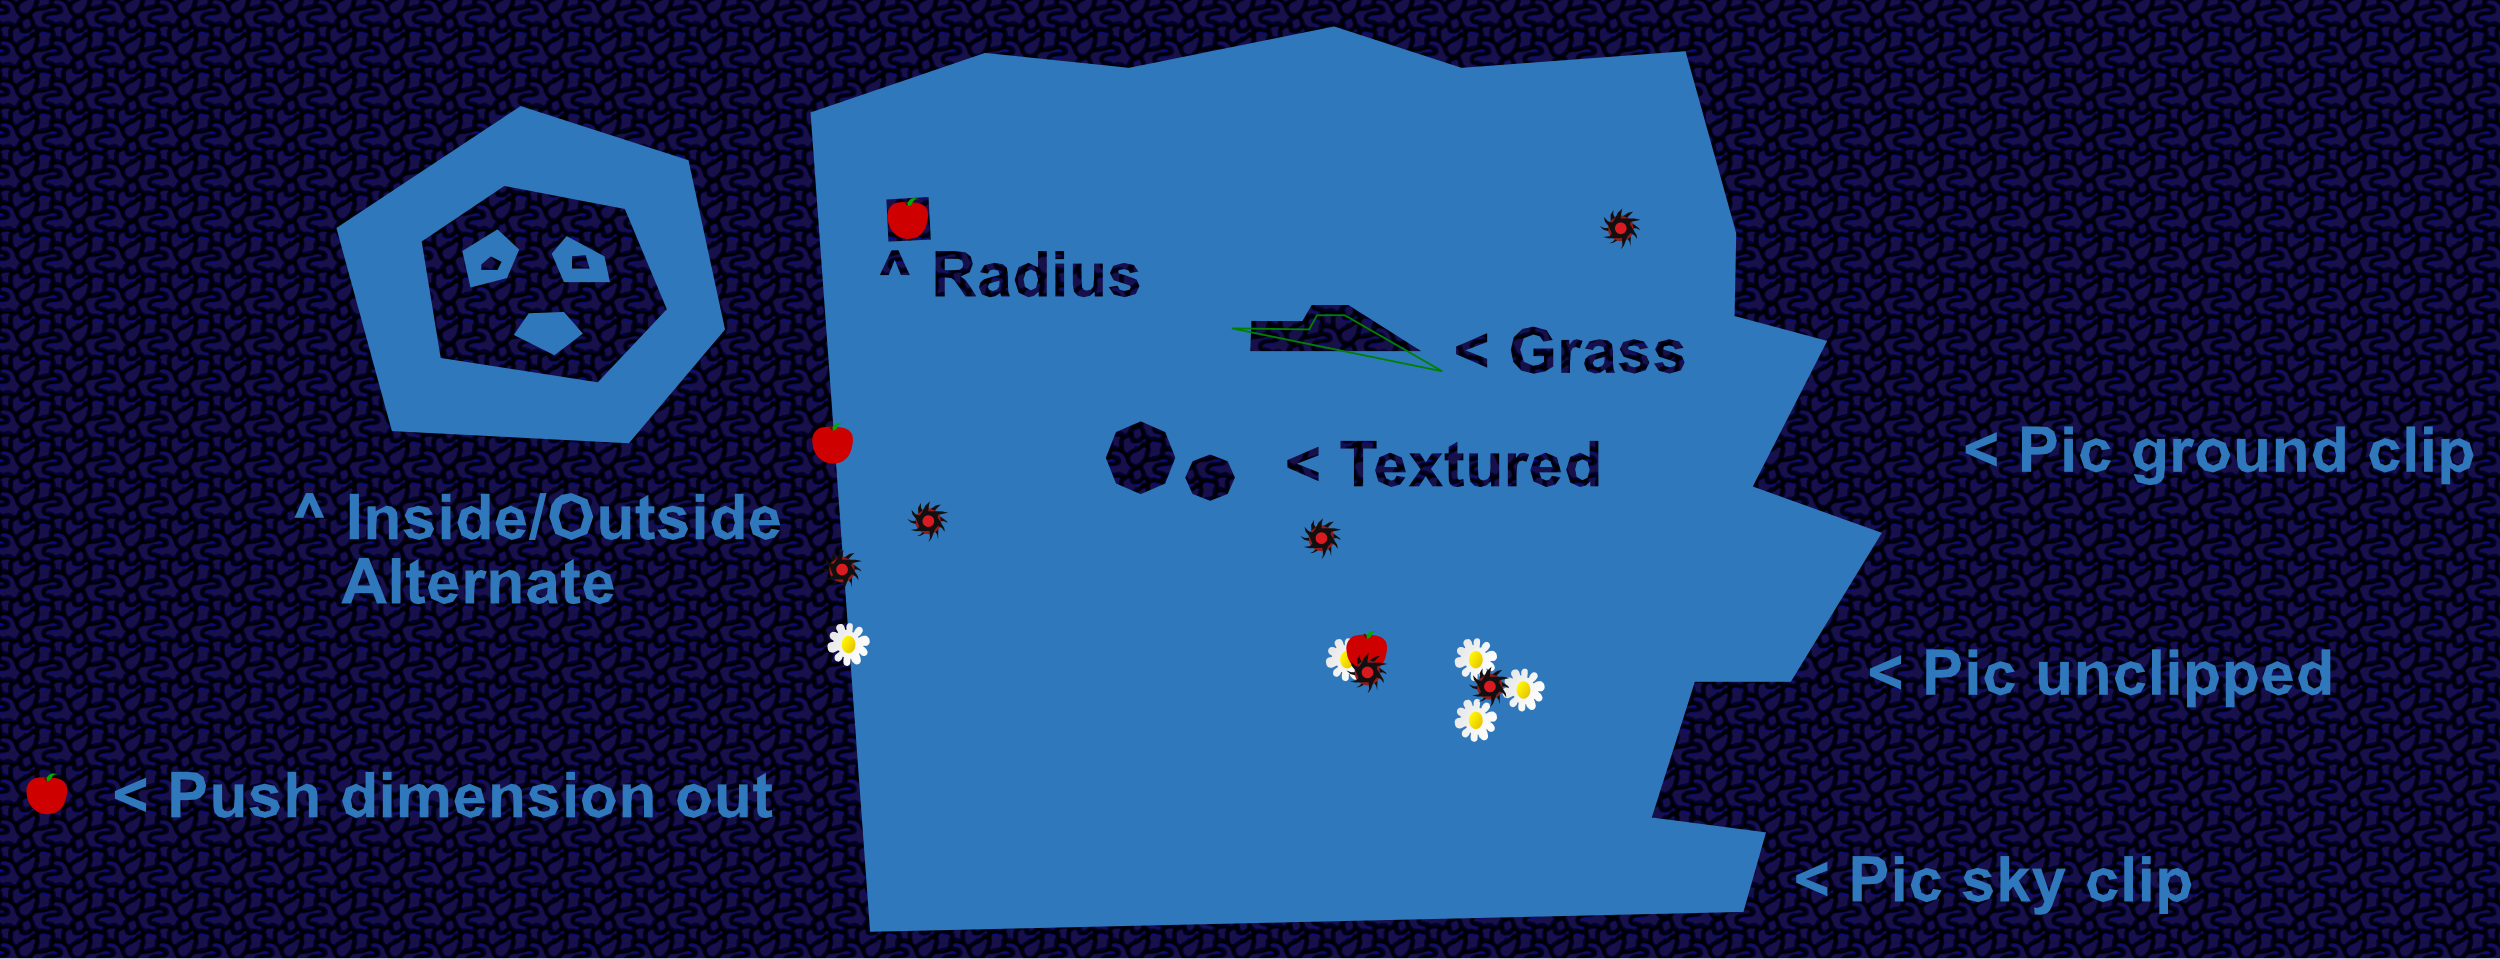
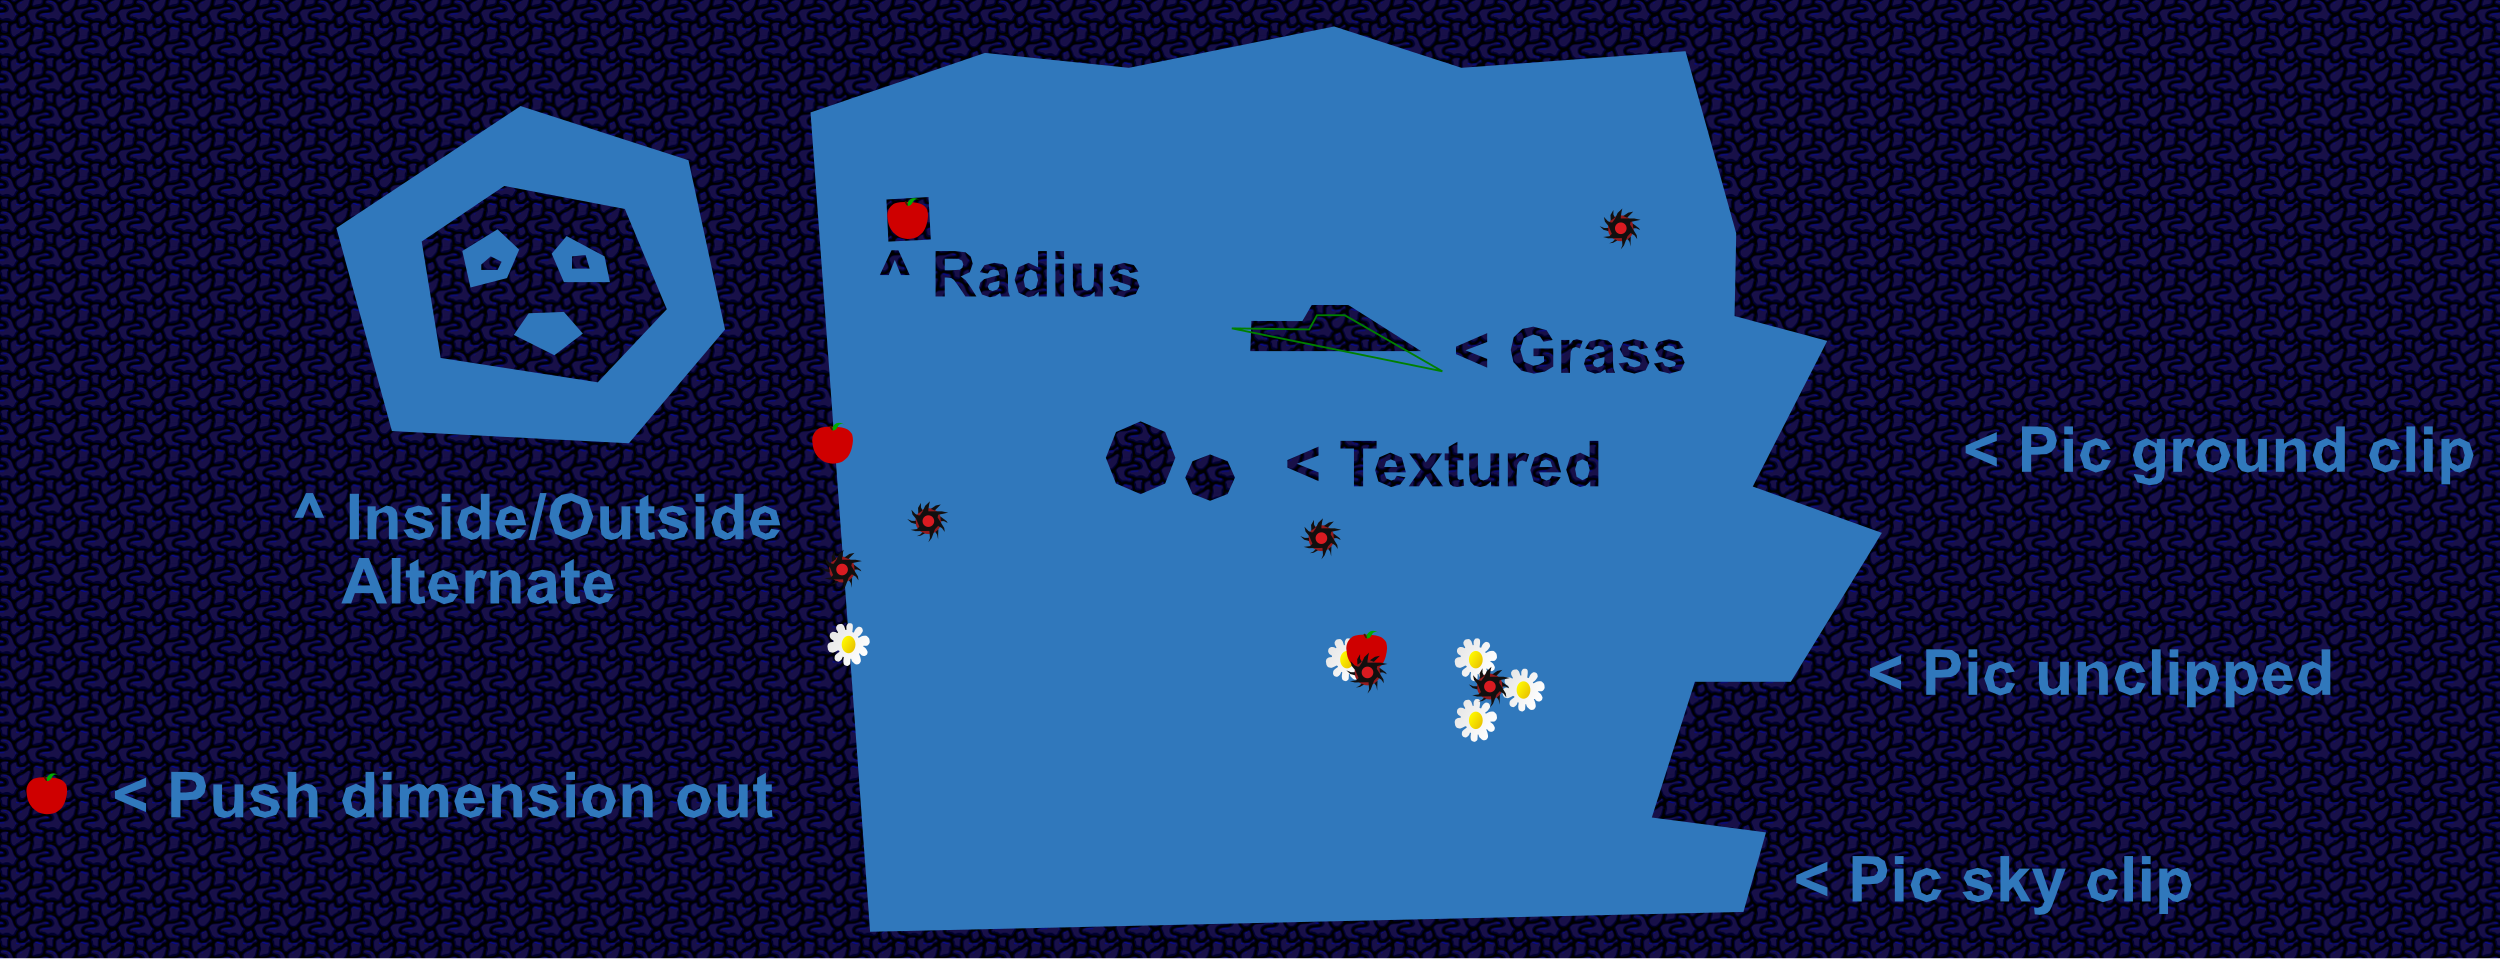
<svg xmlns="http://www.w3.org/2000/svg" xmlns:xlink="http://www.w3.org/1999/xlink" viewBox="0 0 945.219 362.292">
  <defs>
-     <pattern id="ground" patternUnits="userSpaceOnUse" x="0" y="0" width="20" height="15.5" viewBox="0 0 120 93">
+     <pattern id="ground" patternUnits="userSpaceOnUse" x="0" y="0" width="17.15" height="13.3" viewBox="0 0 120 93">
      <style type="text/css">
#ground-shadow{fill:#000030;}
#ground-main{fill:#181048;}
#ground-hl{fill:#00089C;}
</style>
      <rect x="0" y="0" style="fill:#000" width="120" height="93" />
      <g id="ground-shadow">
        <path d="M13.6,87.5c3-0.2,7.6-1.4,7.9-5.6c0.4-5.6,0-10.3,0.8-14.2c0.6-3,3.2-8.4-5.8-8.4c-6.7,0-14.9,0.9-16.1,6.6s1.4,8.3,1.9,12.7C2.8,83.1,3,88.4,13.6,87.5z" />
        <path d="M47.8,93c2.5-1.7,4.9-2.4,8.7-4.1c5.1-2.2,8.5-5.3,11.2-9.6c2.7-4.3,6.3-3.2,9.1-4.1s5.4-3.3,4.4-6.5s-4.3-6-7.2-3.9c-2.8,2.1-8.1,10.2-17.7,9.9c-10.8-0.3-10.3-8.6-10.9-11.1c-0.6-2.6-3-4.1-7.2-2.4s-11.9,4.1-11.9,12.2c0,7,0.2,14.8,2.4,19.6H47.8z" />
        <path d="M86.6,93h29.2c0.5-1.9,0.9-4,1.2-7c0.5-6.2-0.2-13.7-6.5-13.9c-9-0.3-9-3.7-16.4-1.8c-4.8,1.3-6.9,6.1-6.6,9.7c0.3,3.6,0.7,6.4-0.4,11.1C86.9,91.9,86.7,92.5,86.6,93z" />
        <path d="M79.9,84.5c-7.5-2.9-11.8,5.1-20.5,8.5H81C82.1,89,82.7,85.6,79.9,84.5z" />
        <path d="M0,17.5v10.6c6.3-0.4,12.2-0.8,12.4-3.6C12.6,20.2,7.7,17,0,17.5z" />
        <path d="M47.2,36.7C44.2,35,38.7,30,36.7,24.1c-3.3-9.9-5.3-15-11.9-19.7C19.8,0.9,13.4,0,8.5,0C4.9,0,1.5,0.7,0,3v6.5c1.1,1.8,3.2,2.5,6.9,2.9c5.5,0.5,11.1,5.8,11.2,11.1s-3.2,8.8-11.8,9.4c-1.9,0.1-4.1,0.2-6.4,0.4v18.7c3.2,1.5,6.7,3.1,12.8,3c11.9-0.6,14.2,2.3,19.7,2c5.5-0.4,8.5-3.3,9.7-6.5c0.9-2.4,1.7-5.6,3.8-7.3C49.2,40.5,49.7,38.1,47.2,36.7z" />
        <path d="M59.3,0c-7.5,2.9-13.1,6-17.6,12.2c-2,2.7-1.2,9,2.3,14.3c3.5,5.3,7.2,6.8,11.8,6.8s8.9-0.6,14.9-8c6-7.3,7.7-10.9,8.3-17.4c0.2-2.6,1.1-5.4,1.8-8H59.3z" />
        <path d="M106.1,53.6c-5-0.6-9.7-4.4-9.9-11c-0.2-6.6,5.6-11.7,14.3-13.5c2.7-0.6,6.1-0.8,9.4-1V17.5c-7.7,0.4-12.9,4.4-21,5.3c-8,0.9-17.1,0.3-21.2,3.8c-5,4.3-7.6,7.3-7.2,10c0.4,2.7,3.2,5.3,5,12.5c1.5,5.9,1.8,8.9,5.5,11s4.2,5.9,7.8,5.6c3.6-0.3,5-1.9,9.1-1.7c4.1,0.2,5.5,2.2,10.1,2.2c3.4,0,9.5-1,9.2-6.2C117,53.9,111,54.1,106.1,53.6z" />
        <path d="M120,3c-0.5,0.8-0.8,1.8-0.8,3c0,1.5,0.3,2.7,0.8,3.5V3z" />
        <path d="M120,33.2c-8.4,0.7-18.3,2.3-18.2,8.7c0.1,8.2,7.4,5.9,14.6,8.4c1.2,0.4,2.4,1,3.6,1.5V33.2z" />
        <path d="M55.1,68.7c3.4,0.4,6.6,0.1,11.1-4.2s5.7-6,4.6-11.8c-1.4-7.2-4.7-13.9-9.6-10.9c-4.5,2.8-9.3,2.7-11.2,4.9c-1.9,2.2-1.8,5-0.8,9.7C50.5,62,49.5,68,55.1,68.7z" />
        <path d="M120,67c-0.2,1.3-0.2,2.4,0,3.5V67z" />
        <path d="M86.6,0c-0.9,3.1-1.5,3.8-2,7.4c-0.7,4.9-2.5,12,10.1,10.5c0,0,7,0,12.5-2.6s6.6-5.1,7.3-9.3c0.3-2.2,0.9-3.9,1.4-6H86.6z" />
        <path d="M28.7,0c0.3,0.8,0.7,1.4,1.2,2c2.9,4,5.2,3.9,7.2,3.9s4.1-0.2,7.9-3.7c1-0.9,1.9-1.6,2.8-2.2H28.7z" />
      </g>
      <g id="ground-main">
        <path d="M32.5,93h9.3c1.3-1.2,2.9-2.7,5.7-3.8c6.9-2.7,6.3-6.3,7.6-6.8c1.3-0.5,1.7,0.3,3.1,0.2c4.5-0.3,5.9-0.8,7.8-2.9c2.6-2.9,3.1-6.8,8.4-7.6c3.6-0.6,4.4-1.7,4.2-3.5c-0.3-2-1.7-2.6-3.8-1.1c-1.9,1.4-3.7,3.6-6.5,5.6c-3.4,2.5-7.9,2.9-13.1,2.9s-10-2.1-11.2-5.2c-1.5-3.7-0.4-8.1-3.9-7.5c-3.6,0.7-9.9,3.6-10.3,8.4c-0.4,4.8-0.2,11.3,0.6,16C30.9,89.5,31.5,91.5,32.5,93z" />
        <path d="M90.6,92.6c0,0.1,0,0.3-0.1,0.4h20.5c0-3.7-0.2-6.5,1.6-8.6c3.5-4.2,2.8-9.8-2.7-10.3c-7.4-0.7-8.8-2.7-13.3-2.3c-4.5,0.4-7.6,4-7.7,7.3C88.8,82.9,91.5,86.3,90.6,92.6z" />
        <path d="M0,18.9v6c4.8-0.2,8.8-0.4,8.8-2.2C8.8,20.8,4.3,18.9,0,18.9z" />
        <path d="M36.4,28c-3.4-6-4.2-16.5-11.2-21.7C20.2,2.6,15.4,1,9,1C4.3,1,2.3,2.9,2.4,5.3c0.1,1.9,2,3.1,5.8,3.9c3.8,0.8,9.5,1.2,12.6,6s3.9,10.3,0.7,13.9c-3.1,3.5-7.4,4.7-17.5,5c-1.2,0-2.6,0.1-4,0.2v12c2.7,1.4,4.2,3.9,6.5,3.9c4.5,0,5-2.6,12.3-2.6c4.4,0,7.5,1.7,9.8,3.7s7.3,3.1,9.5-2.9c2.5-6.8,4.2-6.8,6-9.6C45.4,36.8,40.4,35.1,36.4,28z" />
        <path d="M64.2,0c-2.4,1.4-4.8,2.7-6.9,3.4c-4.8,1.5-10.9,6-12.3,9.2c-1.9,4.4,0.3,17.1,11.4,17.1c2.2,0,5,0.4,9.8-5.1c4.8-5.5,8.2-7.9,9.6-15.9c0.6-3.7,1.6-6.5,2.3-8.7H64.2z" />
        <path d="M103.8,54.3c-6.4-1.3-10.3-5.7-10.3-12.4c0-7.8,5.4-13.4,13.8-15.7c3.5-1,8.5-1,12.7-1.2v-6c-1.2,0-2.4,0.1-3.4,0.4c-5.7,1.7-11,4.4-18.1,5c-10,0.9-15.7,0.7-18.5,2.5c-2.9,1.8-6.8,5.8-6.2,8.5c0.6,2.7,2.3,4.8,4.2,10c2,5.5,2.3,9,6.1,11.3c3.7,2.3,3.1,4.8,9.4,3.8c6.5-1,11.2,2.5,14.6,2.1c3.4-0.4,5-1.7,5-3.5C113.1,56,109.1,55.3,103.8,54.3z" />
        <path d="M57.3,64.1c3.9,1,10.8-3.6,11.7-7.2c0.7-2.7-1.3-9.4-2.9-12.1c-2.2-3.6-4.3-0.6-10.1,1c-2.9,0.8-5,3.2-3.2,9.4C54.1,59.7,53.5,63.1,57.3,64.1z" />
        <path d="M8.6,81.1c6.1,0.3,5.3,2.6,7.9,2.6c2.4,0,1.9-3.5,1.9-11.7c0-8.2,2.5-6.6,3.1-9c0.5-2.2-3.8-2.4-6.9-2.4c-7.7,0-11.5,2.8-11.5,5.6c0,3.6,2.7,2,2.8,7.8C6,79.7,6.9,81,8.6,81.1z" />
        <path d="M120,34.4c-6,0.5-12.9,1.8-14.7,5.1c-1.6,2.9,0,4.6,1.1,4.9c2.1,0.5,2.3-1.3,3.7-1.2c1.8,0.1,1.5,2.2,6.5,2.4c1.4,0,2.5,0.4,3.4,0.9V34.4z" />
        <path d="M90.6,0c-1.1,7-5.1,12.9-2.7,14.2c2.5,1.3,3.5-1.8,9.8-2.8c7.3-1.2,12.6-0.6,13.2-6.7c0.2-1.7,0.2-3.2,0.2-4.6H90.6z" />
        <path d="M32.5,0c1.1,1.6,2.6,2.7,4.6,2.7c2.1,0,3.2-1.2,4.8-2.7H32.5z" />
        <path d="M78.1,93c0.9-2.5,1.5-4.1,1.1-5.5c-0.9-2.9-3.8-3.5-6.1-1.2c-1.4,1.4-5,4.3-8.9,6.6H78.1z" />
      </g>
      <g id="ground-hl">
        <path d="M58.5,75.8c3.4-0.3,7.3-1.3,7.5,0c0.3,1.3-3.8,2.4-6.5,2.4C54.5,78.2,49.6,76.7,58.5,75.8z" />
        <path d="M46.7,77.8c-3.7,0-4.8-2.2-4.2-3s2.4,0.5,4.8,0.8C50.7,75.9,55.9,77.8,46.7,77.8z" />
        <path d="M96.3,72.2c3.2-0.1,4.1,1.6,7.9,2.6c3.5,0.9,6.5,0.2,6.6,1.6c0.1,1.4-3.1,2.1-7.1,0.9c-3.3-1-4.2-1.9-6.6-2.2c-2.7-0.4-3.7-0.3-3.7-1.3C93.5,72.9,94.8,72.3,96.3,72.2z" />
        <path d="M54.3,49.3c0.8,1.1,2.2-0.1,3.6-1.1c3.9-2.9,3.1-4.2-1.3-1.7C55.2,47.3,53.8,48.6,54.3,49.3z" />
        <path d="M53.6,8.8c-0.5-1.4,3.4-3.4,4.3-2.3C58.7,7.6,54.1,10.3,53.6,8.8z" />
        <path d="M41.7,38.7c0.7-0.6-0.1-2.1-1-3.1s-1.8,0.2-1.3,1.6S40.9,39.4,41.7,38.7z" />
        <path d="M107.6,56.3c3.2,0.1,5.9,1.3,5.5,2.7s-2.2,0.4-5.5-0.4C104.3,58,102.5,56.1,107.6,56.3z" />
        <path d="M99.7,54.3c2.4,0.9,5.4,2.6-0.7,2.3C94.4,56.3,96.4,53.1,99.7,54.3z" />
        <path d="M104.4,25.2c0-0.9,3.7-2.4,4-1.4C108.7,24.8,104.4,26,104.4,25.2z" />
        <path d="M76.9,66.6c1.3,0,1.5,2,0,2.2S74.1,66.6,76.9,66.6z" />
        <path d="M13.6,3c7.1,1.3,7.6,3.2,0.9,2.1c-3.2-0.5-5.9-0.6-5.9-1.6C8.6,2,11.3,2.6,13.6,3z" />
        <path d="M26.4,11.6c1.1-0.3,0-2.4-1.9-3.8s-5.2-2.9-1.8,0.9C24.7,11,25.7,11.8,26.4,11.6z" />
        <path d="M19.2,61c1.9,0.1,1.5,2.2,0,2.2C17.3,63.2,14.6,60.6,19.2,61z" />
        <path d="M64.2,43.1c1.1-0.1,1.9,1.5,0,1.8C62.1,45.3,60.1,43.4,64.2,43.1z" />
        <path d="M120,35.9c-4.3,0.4-9.5,1.1-9.3,2.1c0.3,1.1,3.6,0.7,6.9,0.4c0.8-0.1,1.6-0.1,2.4-0.2V35.9z" />
        <path d="M120,20.7c-3.8,0.2-2.3,1.2,0,1.9V20.7z" />
        <path d="M3.2,20.7c-1.3,0-2.4,0-3.2,0v1.9c1.2,0.3,2.5,0.6,3.5,0.7c3.2,0.3,4.9,0.5,4.9-0.7S6.8,20.8,3.2,20.7z" />
        <path d="M11.6,35.9c-1.1-0.4-5.5-0.4-9.9-0.1c-0.5,0-1.1,0.1-1.7,0.1v2.3c4.6-0.3,8.5-0.5,10.3-0.5C12.3,37.6,12.7,36.4,11.6,35.9z" />
      </g>
    </pattern>
    <g id="killer">
      <style type="text/css">
    #spikes{fill:#110f0f;}
    #st1{fill:#941A1D;}
    #st2{fill:#D91B21;}
  </style>
      <circle id="st1" cx="8" cy="7.5" r="4.9" />
      <g id="spikes">
        <polygon points="12.7,1.2 10.8,1.6 8.9,2.9 10.4,3.5" />
        <polygon points="15.3,8.2 13.9,7.5 12.7,7.5 12.5,5.7 14.9,7.5" />
        <polygon points="11.7,14.4 11.3,12.6 10.6,11.6 11.8,10.6 11.7,12.7" />
        <polygon points="3.6,13.2 4.9,12.6 5.8,11.7 6.7,12.1 5.1,13" />
        <polygon points="1.7,7.4 0,6.7 1.5,8.1 3.3,8.6 3.3,7.4" />
        <polygon points="5.2,0.6 5.2,2.3 5.8,3.5 4.2,4.6 4.1,2.5" />
        <polygon points="14.2,11.6 13.2,10.2 11.7,9.3 10.5,10.6 9.2,14 8,15.5 8.6,13.9 8.4,11.2 3.2,11.3 1.3,10.8 3.7,10.5 4.6,9.6 3.4,6.7 2,5 1.6,3.2 3.1,4.8 4.2,5.3 4.8,5.3 5.8,3.9 6.8,1.7 8.6,0 8.3,1.2 8,3.1 8,3.8 13.1,3.8 15.5,4.3 11.7,5.1 11.5,6.1 14,10.1" />
      </g>
      <circle id="st2" cx="8" cy="7.5" r="2.2" />
    </g>
    <g id="apple">
      <style type="text/css">
    #main{fill:#CF0000;}
    #leaf{fill:#00AA00;}
    #stem{fill:#3F1D00;}
  </style>
      <path id="main" d="M15.4,6.6c0-0.5-0.1-1.5-0.3-2.2c-0.2-0.6-1.1-1.5-1.7-1.9c-0.5-0.3-1.7-0.7-2.3-0.8C10.2,1.6,8.8,1.4,8,1.4 c-0.7,0-2.5,0-3.2,0.1c-0.6,0.1-2,0.3-2.5,0.7c-0.4,0.3-1.2,1-1.4,1.4C0.6,3.9,0.2,4.9,0.1,5.4c-0.2,1.1-0.1,1.7,0,2.3 c0.1,0.7,0.2,1.8,0.6,2.7c0.4,1.1,1,1.9,1.5,2.5c0.5,0.5,1.7,1.5,2.4,1.8c0.7,0.3,2.3,0.7,3.1,0.7c0.9,0,2.7-0.3,3.5-0.7 c0.6-0.3,1.6-1.2,2.1-1.7C14.8,11.1,15.3,8.3,15.4,6.6z" />
      <path id="leaf" d="M12.3,0.7c-0.2-0.1-0.8-0.5-1.5-0.3c-0.1,0-0.3,0.1-0.5,0.2C9.9,0.9,9.8,1.1,9.5,1.7C9.2,2.1,9.1,2.3,8.9,2.5C8.5,2.8,7.8,3,7.6,2.8C7.3,2.5,7.7,1.6,8,1.1c0.2-0.3,0.6-0.7,1.2-1C10.7-0.4,12.2,0.6,12.3,0.7z" />
      <path id="stem" d="M7.4,2.8C7.1,2.5,6.5,1.4,6.5,1.4c0-0.1,0-0.2,0.1-0.2l0.2-0.1c0.2-0.1,0.4,0,0.4,0.1c0,0,0.6,1,0.6,1.4 c0,0-0.1,0.1-0.2,0.2C7.6,2.8,7.4,2.8,7.4,2.8z" />
    </g>
    <g id="flower">
      <style type="text/css">
    #petals{fill:url(#gradientpetals);}
    #middle{fill:url(#gradientmiddle);}
  </style>
      <linearGradient id="gradientpetals" gradientUnits="userSpaceOnUse" x1="14.81" y1="11.872" x2="1.102" y2="3.958">
        <stop offset="0" style="stop-color:#FFFFFF" />
        <stop offset="1" style="stop-color:#E7E7E7" />
      </linearGradient>
      <linearGradient id="gradientmiddle" gradientUnits="userSpaceOnUse" x1="10.408" y1="9.466" x2="5.545" y2="6.658">
        <stop offset="0" style="stop-color:#E9C300" />
        <stop offset="1" style="stop-color:#FFF900" />
      </linearGradient>
      <path id="petals" d="M9.4,3.3L10,3.5c0,0,0.4-1.1,0.7-1.4c0.2-0.3,0.7-0.7,1-0.8c0.3-0.1,1,0.1,1.2,0.3     c0.3,0.2,0.5,0.9,0.5,1.2c0,0.4-0.6,1.1-0.8,1.4c-0.2,0.3-1.1,0.9-1.1,0.9l0.3,0.4c0,0,0.8-0.4,1.1-0.6c0.4-0.2,1.4-0.3,1.8-0.2     c0.3,0.1,0.8,0.7,1,0.9c0.2,0.3,0.3,1.1,0.3,1.5c0,0.4-0.5,1.1-0.9,1.3c-0.3,0.2-1.1,0-1.5,0.1c-0.1,0-0.2,0.1-0.2,0.1s1,0.7,1.2,1     c0.2,0.3,0.5,0.9,0.6,1.2c0,0.2-0.1,0.7-0.2,0.9c-0.1,0.2-0.6,0.5-0.8,0.6c-0.3,0.1-0.9,0-1.1-0.1c-0.3-0.1-0.8-0.8-0.8-0.8l-0.4,0     c0,0,0.4,0.9,0.5,1.3c0.1,0.4,0.3,1.2,0.2,1.7c-0.1,0.3-0.4,0.7-0.6,0.9c-0.3,0.2-0.9,0.3-1.3,0.2c-0.3-0.1-0.8-0.5-1-0.8     C9.2,14.5,9,13.4,9,13.4H8.7c0,0,0,1.5-0.1,1.9C8.5,15.6,8,16,7.7,16.1c-0.3,0.1-1.1-0.2-1.3-0.4c-0.3-0.2-0.4-1-0.4-1.4     c0-0.4,0.2-1.5,0.2-1.5l-0.4-0.2c0,0-0.2,0.7-0.4,1c-0.2,0.3-0.8,0.8-1.2,0.9c-0.3,0-0.9-0.2-1.1-0.4c-0.2-0.2-0.4-0.6-0.4-0.8     c0-0.3,0-1,0.3-1.3c0.3-0.4,1.5-1.2,1.5-1.2s0.1-0.3,0-0.4C4.3,10.3,4,10.2,4,10.2s-0.6,0.4-0.9,0.5c-0.3,0.1-0.8,0.4-1.1,0.4     c-0.3,0-0.9-0.2-1.2-0.3c-0.2-0.2-0.5-0.6-0.6-0.9C0.2,9.6,0,9,0,8.6c0-0.2,0.2-0.9,0.4-1c0.2-0.2,0.7-0.5,1-0.5     C1.6,7.1,2.3,7,2.3,7l0-0.5c0,0-0.6-0.4-0.8-0.5C1.2,5.8,1,5.4,0.9,5.1c-0.1-0.3,0-1,0.2-1.3C1.3,3.5,2,3.2,2,3.2s0.8,0,1.1,0.1     c0.2,0.1,0.7,0.4,0.7,0.4l0.2-0.3c0,0-0.4-0.7-0.5-0.9C3.3,2.3,3.3,1.7,3.3,1.4c0.1-0.3,0.4-0.7,0.6-0.9C4.2,0.3,5,0.2,5.4,0.2     C5.7,0.3,6.1,0.7,6.3,1c0.2,0.4,0.5,1.5,0.5,1.5l0.4,0c0,0-0.1-1.1,0-1.5c0.1-0.3,0.4-0.8,0.7-1c0.3-0.1,1-0.1,1.3,0.1     c0.2,0.1,0.4,0.5,0.4,0.8C9.7,1.5,9.4,3.3,9.4,3.3z" />
      <ellipse id="middle" cx="8" cy="8" rx="2.6" ry="3.3" />
    </g>
  </defs>
  <rect width="100%" height="100%" fill="url(#ground)" />
  <path fill-rule="evenodd" fill="#3078bc" d="M659.175 344.784 L328.97 352.292 L306.444 42.509 L372.371 20.011 L426.808 25.643 L504.396 10 L552.576 25.643 L637.275 19.357 L656.444 88.214 L655.819 119.499 L690.858 128.885 L662.701 183.948 L711.507 201.468 L677.093 257.782 L640.801 257.782 L624.533 309.09 L667.707 314.721 M464.159 174.388 L457.523 171.822 L450.886 174.388 L448.137 180.582 L450.886 186.776 L457.523 189.342 L464.159 186.776 L466.908 180.582 M440.534 163.34 L431.243 159.308 L421.951 163.34 L418.103 173.073 L421.951 182.807 L431.243 186.839 L440.534 182.807 L444.383 173.073 M260.27 299.954 L259.391 302.79 L260.27 305.626 L262.438 306.61 L264.6 305.626 L265.473 302.766 L264.6 299.954 L262.438 298.97 M224.27 299.954 L223.391 302.79 L224.27 305.626 L226.438 306.61 L228.6 305.626 L229.473 302.766 L228.6 299.954 L226.438 298.97 M175.918 299.591 L175.226 301.723 L180.148 301.723 L179.41 299.55 L177.699 298.805 M133.498 299.737 L132.707 302.52 L133.257 305.403 L135.484 306.692 L137.418 305.725 L138.214 302.837 L137.441 299.749 L135.46 298.805 M274.664 296.567 L274.664 302.286 L274.846 305.503 L275.508 306.44 L276.727 306.786 L278.238 306.323 L279.153 305.175 L279.399 301.817 L279.399 296.567 L282.692 296.567 L282.692 309.013 L279.633 309.013 L279.633 307.149 L277.846 308.72 L275.508 309.294 L273.258 308.743 L271.817 307.196 L271.371 304.442 L271.371 296.567 M217.399 296.567 L217.399 309.013 L214.106 309.013 L214.106 296.567 M148.039 296.567 L148.039 309.013 L144.746 309.013 L144.746 296.567 M83.96 296.567 L83.96 302.286 L84.142 305.503 L84.804 306.44 L86.023 306.786 L87.534 306.323 L88.449 305.175 L88.695 301.817 L88.695 296.567 L91.988 296.567 L91.988 309.013 L88.929 309.013 L88.929 307.149 L87.142 308.72 L84.804 309.294 L82.554 308.743 L81.113 307.196 L80.667 304.442 L80.667 296.567 M267.055 298.12 L268.86 302.755 L267.037 307.436 L262.449 309.294 L259.186 308.52 L256.824 306.253 L256.016 302.614 L256.824 299.438 L259.115 297.095 L262.426 296.286 M244.57 296.679 L245.936 297.68 L246.58 299.063 L246.762 301.278 L246.762 309.013 L243.469 309.013 L243.469 302.661 L243.258 300.054 L242.572 299.134 L241.43 298.805 L239.895 299.274 L238.963 300.516 L238.711 303.376 L238.711 309.013 L235.418 309.013 L235.418 296.567 L238.477 296.567 L238.477 298.395 L242.578 296.286 M231.055 298.12 L232.86 302.755 L231.037 307.436 L226.449 309.294 L223.186 308.52 L220.824 306.253 L220.016 302.614 L220.824 299.438 L223.115 297.095 L226.426 296.286 M209.094 297.118 L210.805 299.579 L207.699 300.153 L206.943 299.04 L205.355 298.653 L203.492 299.016 L203.117 299.684 L203.445 300.282 L206.521 301.208 L210.195 302.673 L211.226 305.122 L209.797 308.063 L205.566 309.294 L201.541 308.263 L199.601 305.462 L202.906 304.958 L203.762 306.417 L205.566 306.915 L207.488 306.446 L207.922 305.567 L207.687 304.946 L206.586 304.513 L201.535 302.907 L200.058 300.106 L201.336 297.388 L205.297 296.286 M195.227 296.679 L196.592 297.68 L197.236 299.063 L197.418 301.278 L197.418 309.013 L194.125 309.013 L194.125 302.661 L193.914 300.054 L193.228 299.134 L192.086 298.805 L190.551 299.274 L189.619 300.516 L189.367 303.376 L189.367 309.013 L186.074 309.013 L186.074 296.567 L189.133 296.567 L189.133 298.395 L193.234 296.286 M181.883 298.12 L183.418 303.739 L175.168 303.739 L175.965 306.018 L177.863 306.833 L179.164 306.411 L179.961 305.052 L183.242 305.602 L181.244 308.35 L177.828 309.294 L173.023 307.173 L171.793 302.884 L173.41 298.038 L177.5 296.286 M160.16 296.778 L161.601 298.266 L163.371 296.778 L165.398 296.286 L167.718 296.843 L169.136 298.477 L169.476 301.055 L169.476 309.013 L166.183 309.013 L166.183 301.899 L165.843 299.509 L164.437 298.805 L163.136 299.227 L162.257 300.464 L161.988 303.036 L161.988 309.013 L158.695 309.013 L158.695 302.192 L158.519 299.848 L157.974 299.063 L156.972 298.805 L155.601 299.216 L154.728 300.399 L154.464 302.966 L154.464 309.013 L151.171 309.013 L151.171 296.567 L154.207 296.567 L154.207 298.266 L158.086 296.286 M103.734 297.118 L105.445 299.579 L102.339 300.153 L101.583 299.04 L99.995 298.653 L98.132 299.016 L97.757 299.684 L98.085 300.282 L101.161 301.208 L104.835 302.673 L105.866 305.122 L104.437 308.063 L100.206 309.294 L96.181 308.263 L94.241 305.462 L97.546 304.958 L98.402 306.417 L100.206 306.915 L102.128 306.446 L102.562 305.567 L102.327 304.946 L101.226 304.513 L96.175 302.907 L94.698 300.106 L95.976 297.388 L99.937 296.286 M68.222 299.614 L70.12 299.614 L72.862 299.345 L73.946 298.501 L74.339 297.165 L73.788 295.618 L72.394 294.856 L69.898 294.739 L68.222 294.739 M55.234 297.341 L47.019 300.481 L55.234 303.739 L55.234 307.055 L43.456 301.934 L43.456 299.098 L55.234 294.001 M289.563 296.567 L291.813 296.567 L291.813 299.192 L289.563 299.192 L289.563 304.208 L289.627 305.983 L289.92 306.399 L290.477 306.563 L291.801 306.247 L292.082 308.802 L289.481 309.294 L287.875 308.995 L286.826 308.221 L286.363 306.938 L286.258 304.618 L286.258 299.192 L284.746 299.192 L284.746 296.567 L286.258 296.567 L286.258 294.095 L289.563 292.173 M217.399 291.833 L217.399 294.88 L214.106 294.88 L214.106 291.833 M148.039 291.833 L148.039 294.88 L144.746 294.88 L144.746 291.833 M141.496 291.833 L141.496 309.013 L138.437 309.013 L138.437 307.184 L136.638 308.772 L134.546 309.294 L130.873 307.565 L129.343 302.743 L130.832 297.932 L134.593 296.286 L138.203 298.02 L138.203 291.833 M112.027 291.833 L112.027 298.149 L115.835 296.286 L117.886 296.708 L119.263 297.786 L119.896 299.239 L120.066 301.712 L120.066 309.013 L116.773 309.013 L116.773 302.438 L116.585 299.954 L115.923 299.116 L114.734 298.805 L113.269 299.204 L112.326 300.405 L112.027 302.778 L112.027 309.013 L108.734 309.013 L108.734 291.833 M70.319 291.833 L74.444 292.091 L76.917 293.772 L77.913 297.118 L77.339 299.778 L75.88 301.471 L74.081 302.286 L70.483 302.532 L68.222 302.532 L68.222 309.013 L64.753 309.013 L64.753 291.833 M204.994 222.683 L203.201 223.257 L202.556 224.417 L203.072 225.613 L204.384 226.117 L206.083 225.531 L206.869 224.441 L206.998 222.835 L206.998 222.179 M224.63 218.734 L223.939 220.867 L228.861 220.867 L228.123 218.693 L226.412 217.949 M165.95 218.734 L165.259 220.867 L170.181 220.867 L169.443 218.693 L167.732 217.949 M230.595 217.263 L232.13 222.882 L223.88 222.882 L224.677 225.162 L226.576 225.976 L227.877 225.554 L228.673 224.195 L231.955 224.746 L229.957 227.494 L226.541 228.437 L221.736 226.316 L220.505 222.027 L222.123 217.181 L226.212 215.429 M208.275 215.951 L209.792 217.275 L210.232 220.222 L210.197 224.066 L210.355 226.486 L210.947 228.156 L207.689 228.156 L207.373 227.183 L207.255 226.796 L205.451 228.027 L203.4 228.437 L200.371 227.394 L199.263 224.757 L199.767 222.876 L201.179 221.611 L203.798 220.843 L206.998 220.035 L206.998 219.706 L206.529 218.353 L204.759 217.949 L203.388 218.294 L202.591 219.507 L199.603 218.968 L201.337 216.296 L204.994 215.429 M194.595 215.822 L195.961 216.824 L196.605 218.206 L196.787 220.421 L196.787 228.156 L193.494 228.156 L193.494 221.804 L193.283 219.197 L192.597 218.277 L191.455 217.949 L189.919 218.417 L188.988 219.66 L188.736 222.519 L188.736 228.156 L185.443 228.156 L185.443 215.71 L188.502 215.71 L188.502 217.538 L192.603 215.429 M184.052 216.05 L183.033 218.921 L181.486 218.382 L180.314 218.763 L179.558 220.14 L179.283 224.312 L179.283 228.156 L175.99 228.156 L175.99 215.71 L179.048 215.71 L179.048 217.48 L180.46 215.828 L181.884 215.429 M171.915 217.263 L173.45 222.882 L165.2 222.882 L165.997 225.162 L167.896 225.976 L169.197 225.554 L169.993 224.195 L173.275 224.746 L171.277 227.494 L167.861 228.437 L163.056 226.316 L161.825 222.027 L163.443 217.181 L167.532 215.429 M135.236 221.359 L139.923 221.359 L137.556 214.984 M216.931 215.71 L219.181 215.71 L219.181 218.335 L216.931 218.335 L216.931 223.351 L216.996 225.126 L217.289 225.542 L217.845 225.706 L219.17 225.39 L219.451 227.945 L216.849 228.437 L215.244 228.138 L214.195 227.365 L213.732 226.081 L213.627 223.761 L213.627 218.335 L212.115 218.335 L212.115 215.71 L213.627 215.71 L213.627 213.238 L216.931 211.316 M158.251 215.71 L160.501 215.71 L160.501 218.335 L158.251 218.335 L158.251 223.351 L158.316 225.126 L158.609 225.542 L159.165 225.706 L160.49 225.39 L160.771 227.945 L158.169 228.437 L156.564 228.138 L155.515 227.365 L155.052 226.081 L154.947 223.761 L154.947 218.335 L153.435 218.335 L153.435 215.71 L154.947 215.71 L154.947 213.238 L158.251 211.316 M151.415 210.976 L151.415 228.156 L148.122 228.156 L148.122 210.976 M139.431 210.976 L146.31 228.156 L142.537 228.156 L141.037 224.253 L134.169 224.253 L132.751 228.156 L129.072 228.156 L135.763 210.976 M287.529 194.467 L286.838 196.6 L291.76 196.6 L291.021 194.426 L289.31 193.682 M273.117 194.614 L272.326 197.397 L272.877 200.28 L275.103 201.569 L277.037 200.602 L277.834 197.713 L277.06 194.625 L275.08 193.682 M191.505 194.467 L190.814 196.6 L195.736 196.6 L194.997 194.426 L193.286 193.682 M177.093 194.614 L176.302 197.397 L176.853 200.28 L179.079 201.569 L181.013 200.602 L181.81 197.713 L181.036 194.625 L179.056 193.682 M266.322 191.444 L266.322 203.889 L263.029 203.889 L263.029 191.444 M230.252 191.444 L230.252 197.162 L230.433 200.379 L231.095 201.317 L232.314 201.662 L233.826 201.2 L234.74 200.051 L234.986 196.694 L234.986 191.444 L238.279 191.444 L238.279 203.889 L235.22 203.889 L235.22 202.026 L233.433 203.596 L231.095 204.17 L228.845 203.619 L227.404 202.073 L226.959 199.319 L226.959 191.444 M170.298 191.444 L170.298 203.889 L167.005 203.889 L167.005 191.444 M293.494 192.996 L295.029 198.616 L286.779 198.616 L287.576 200.895 L289.474 201.709 L290.775 201.287 L291.572 199.928 L294.853 200.479 L292.855 203.227 L289.439 204.17 L284.635 202.049 L283.404 197.76 L285.021 192.914 L289.111 191.162 M258.017 191.994 L259.728 194.455 L256.623 195.03 L255.867 193.916 L254.279 193.53 L252.415 193.893 L252.04 194.561 L252.369 195.159 L255.445 196.084 L259.119 197.549 L260.15 199.998 L258.72 202.94 L254.49 204.17 L250.464 203.139 L248.525 200.338 L251.83 199.834 L252.685 201.293 L254.49 201.791 L256.412 201.323 L256.845 200.444 L256.611 199.823 L255.509 199.389 L250.458 197.784 L248.982 194.983 L250.259 192.264 L254.22 191.162 M197.47 192.996 L199.005 198.616 L190.755 198.616 L191.552 200.895 L193.45 201.709 L194.751 201.287 L195.548 199.928 L198.829 200.479 L196.831 203.227 L193.415 204.17 L188.611 202.049 L187.38 197.76 L188.997 192.914 L193.087 191.162 M161.993 191.994 L163.704 194.455 L160.599 195.03 L159.843 193.916 L158.255 193.53 L156.392 193.893 L156.017 194.561 L156.345 195.159 L159.421 196.084 L163.095 197.549 L164.126 199.998 L162.696 202.94 L158.466 204.17 L154.44 203.139 L152.501 200.338 L155.806 199.834 L156.661 201.293 L158.466 201.791 L160.388 201.323 L160.821 200.444 L160.587 199.823 L159.485 199.389 L154.434 197.784 L152.958 194.983 L154.235 192.264 L158.196 191.162 M148.126 191.555 L149.491 192.557 L150.136 193.94 L150.317 196.155 L150.317 203.889 L147.024 203.889 L147.024 197.537 L146.813 194.93 L146.128 194.01 L144.985 193.682 L143.45 194.151 L142.519 195.393 L142.267 198.252 L142.267 203.889 L138.974 203.889 L138.974 191.444 L142.032 191.444 L142.032 193.272 L146.134 191.162 M212.564 190.852 L211.252 195.287 L212.599 199.711 L216.021 201.217 L219.425 199.723 L220.755 195.241 L219.461 190.834 L216.021 189.381 M245.15 191.444 L247.4 191.444 L247.4 194.069 L245.15 194.069 L245.15 199.084 L245.215 200.86 L245.507 201.276 L246.064 201.44 L247.388 201.123 L247.67 203.678 L245.068 204.17 L243.463 203.871 L242.414 203.098 L241.951 201.815 L241.845 199.494 L241.845 194.069 L240.334 194.069 L240.334 191.444 L241.845 191.444 L241.845 188.971 L245.15 187.049 M281.115 186.709 L281.115 203.889 L278.057 203.889 L278.057 202.061 L276.258 203.649 L274.166 204.17 L270.492 202.442 L268.963 197.619 L270.451 192.809 L274.213 191.162 L277.822 192.897 L277.822 186.709 M266.322 186.709 L266.322 189.756 L263.029 189.756 L263.029 186.709 M185.091 186.709 L185.091 203.889 L182.033 203.889 L182.033 202.061 L180.234 203.649 L178.142 204.17 L174.468 202.442 L172.939 197.619 L174.427 192.809 L178.189 191.162 L181.798 192.897 L181.798 186.709 M170.298 186.709 L170.298 189.756 L167.005 189.756 L167.005 186.709 M135.712 186.709 L135.712 203.889 L132.243 203.889 L132.243 186.709 M222.062 188.772 L224.341 195.323 L222.08 201.832 L216.033 204.182 L209.939 201.844 L207.677 195.405 L208.462 190.998 L210.062 188.643 L212.283 187.096 L215.986 186.416 M206.654 186.416 L202.353 204.182 L199.927 204.182 L204.181 186.416 M118.306 186.416 L122.595 195.78 L119.267 195.78 L116.946 190.049 L114.638 195.78 L111.286 195.78 L115.692 186.416 M196.817 40.104 L260.304 60.584 L274.128 124.583 L237.777 167.591 L148.178 162.983 L127.186 86.184 M190.673 70.312 L159.442 91.304 L166.61 135.335 L226.001 144.551 L252.112 116.903 L236.241 79.016 M188.113 86.696 L196.305 94.376 L191.697 105.127 L177.873 108.711 L174.801 94.888 M228.561 96.936 L230.609 106.663 L213.201 106.663 L208.593 95.912 L214.225 89.256 M213.201 117.927 L220.369 126.119 L209.617 134.311 L194.257 126.631 L199.889 118.439 M216.273 96.936 L216.273 101.543 L222.929 101.543 L221.393 96.424 M185.553 96.936 L181.969 100.008 L181.969 102.055 L188.113 102.055 L189.649 98.984 M834.648 169.327 L833.77 172.163 L834.648 174.999 L836.816 175.983 L838.979 174.999 L839.852 172.139 L838.979 169.327 L836.816 168.342 M927.133 169.192 L926.336 171.952 L927.168 175.051 L929.196 176.053 L931.106 175.133 L931.868 172.116 L931.082 169.21 L929.137 168.26 M878.564 169.11 L877.773 171.893 L878.324 174.776 L880.551 176.065 L882.484 175.098 L883.281 172.21 L882.508 169.122 L880.527 168.178 M810.561 169.098 L809.793 171.905 L810.561 174.805 L812.453 175.725 L814.492 174.782 L815.324 171.987 L814.527 169.116 L812.512 168.178 M919.793 165.94 L919.793 178.385 L916.5 178.385 L916.5 165.94 M849.043 165.94 L849.043 171.659 L849.225 174.876 L849.887 175.813 L851.105 176.159 L852.617 175.696 L853.531 174.547 L853.777 171.19 L853.777 165.94 L857.07 165.94 L857.07 178.385 L854.012 178.385 L854.012 176.522 L852.225 178.092 L849.887 178.667 L847.637 178.116 L846.195 176.569 L845.75 173.815 L845.75 165.94 M783.761 165.94 L783.761 178.385 L780.468 178.385 L780.468 165.94 M933.707 167.358 L935.219 172.092 L933.696 176.938 L930.004 178.667 L928.135 178.256 L926.371 176.85 L926.371 183.12 L923.079 183.12 L923.079 165.94 L926.149 165.94 L926.149 167.768 L927.766 166.245 L930.028 165.659 M905.408 166.637 L907.336 169.62 L904.09 170.206 L903.346 168.741 L901.84 168.249 L899.877 169.098 L899.144 171.94 L899.889 175.069 L901.887 175.983 L903.422 175.45 L904.266 173.616 L907.5 174.167 L905.566 177.53 L901.734 178.667 L897.381 176.944 L895.758 172.174 L897.387 167.376 L901.793 165.659 M869.613 166.051 L870.978 167.053 L871.623 168.436 L871.805 170.651 L871.805 178.385 L868.512 178.385 L868.512 172.034 L868.301 169.426 L867.615 168.506 L866.473 168.178 L864.937 168.647 L864.006 169.889 L863.754 172.749 L863.754 178.385 L860.461 178.385 L860.461 165.94 L863.519 165.94 L863.519 167.768 L867.621 165.659 M841.434 167.493 L843.238 172.128 L841.416 176.809 L836.828 178.667 L833.564 177.893 L831.203 175.626 L830.395 171.987 L831.203 168.811 L833.494 166.467 L836.805 165.659 M829.742 166.28 L828.723 169.151 L827.176 168.612 L826.004 168.993 L825.248 170.37 L824.973 174.542 L824.973 178.385 L821.68 178.385 L821.68 165.94 L824.738 165.94 L824.738 167.71 L826.15 166.057 L827.574 165.659 M815.477 167.686 L815.477 165.94 L818.559 165.94 L818.559 177.108 L818.195 180.401 L817.176 182.112 L815.424 183.085 L812.652 183.436 L808.164 182.352 L806.84 179.604 L806.852 179.206 L810.613 179.663 L811.047 180.565 L812.523 180.917 L814.457 180.53 L815.113 179.698 L815.266 178.186 L815.266 176.37 L811.539 178.385 L807.566 176.264 L806.418 172.092 L807.924 167.311 L811.668 165.659 M796.064 166.637 L797.992 169.62 L794.746 170.206 L794.002 168.741 L792.496 168.249 L790.533 169.098 L789.8 171.94 L790.545 175.069 L792.543 175.983 L794.078 175.45 L794.922 173.616 L798.156 174.167 L796.222 177.53 L792.39 178.667 L788.037 176.944 L786.414 172.174 L788.043 167.376 L792.449 165.659 M767.952 168.987 L769.851 168.987 L772.593 168.717 L773.677 167.874 L774.07 166.538 L773.519 164.991 L772.124 164.229 L769.628 164.112 L767.952 164.112 M754.964 166.713 L746.749 169.854 L754.964 173.112 L754.964 176.428 L743.187 171.307 L743.187 168.471 L754.964 163.374 M919.793 161.206 L919.793 164.253 L916.5 164.253 L916.5 161.206 M913.121 161.206 L913.121 178.385 L909.828 178.385 L909.828 161.206 M886.562 161.206 L886.562 178.385 L883.504 178.385 L883.504 176.557 L881.705 178.145 L879.613 178.667 L875.939 176.938 L874.41 172.116 L875.898 167.305 L879.66 165.659 L883.269 167.393 L883.269 161.206 M783.761 161.206 L783.761 164.253 L780.468 164.253 L780.468 161.206 M770.05 161.206 L774.175 161.463 L776.648 163.145 L777.644 166.491 L777.07 169.151 L775.611 170.844 L773.812 171.659 L770.214 171.905 L767.952 171.905 L767.952 178.385 L764.484 178.385 L764.484 161.206 M845.604 253.497 L844.808 256.257 L845.64 259.356 L847.667 260.358 L849.577 259.438 L850.339 256.421 L849.554 253.514 L847.608 252.565 M830.94 253.497 L830.144 256.257 L830.976 259.356 L833.003 260.358 L834.913 259.438 L835.675 256.421 L834.89 253.514 L832.944 252.565 M873.068 253.415 L872.276 256.198 L872.827 259.081 L875.054 260.37 L876.987 259.403 L877.784 256.514 L877.011 253.426 L875.03 252.483 M859.472 253.268 L858.78 255.401 L863.702 255.401 L862.964 253.227 L861.253 252.483 M823.6 250.245 L823.6 262.69 L820.308 262.69 L820.308 250.245 M774.186 250.245 L774.186 255.964 L774.368 259.18 L775.03 260.118 L776.249 260.464 L777.76 260.001 L778.674 258.852 L778.921 255.495 L778.921 250.245 L782.213 250.245 L782.213 262.69 L779.155 262.69 L779.155 260.827 L777.368 262.397 L775.03 262.971 L772.78 262.421 L771.338 260.874 L770.893 258.12 L770.893 250.245 M747.568 250.245 L747.568 262.69 L744.276 262.69 L744.276 250.245 M865.436 251.798 L866.972 257.417 L858.722 257.417 L859.518 259.696 L861.417 260.51 L862.718 260.089 L863.515 258.729 L866.796 259.28 L864.798 262.028 L861.382 262.971 L856.577 260.85 L855.347 256.561 L856.964 251.716 L861.054 249.964 M852.179 251.663 L853.69 256.397 L852.167 261.243 L848.476 262.971 L846.606 262.561 L844.843 261.155 L844.843 267.424 L841.55 267.424 L841.55 250.245 L844.62 250.245 L844.62 252.073 L846.237 250.549 L848.499 249.964 M837.515 251.663 L839.026 256.397 L837.503 261.243 L833.812 262.971 L831.942 262.561 L830.179 261.155 L830.179 267.424 L826.886 267.424 L826.886 250.245 L829.956 250.245 L829.956 252.073 L831.573 250.549 L833.835 249.964 M809.215 250.942 L811.143 253.924 L807.897 254.51 L807.153 253.046 L805.647 252.553 L803.684 253.403 L802.952 256.245 L803.696 259.374 L805.694 260.288 L807.229 259.755 L808.073 257.921 L811.307 258.471 L809.374 261.835 L805.541 262.971 L801.188 261.249 L799.565 256.479 L801.194 251.68 L805.6 249.964 M794.756 250.356 L796.122 251.358 L796.766 252.741 L796.948 254.956 L796.948 262.69 L793.655 262.69 L793.655 256.339 L793.444 253.731 L792.758 252.811 L791.616 252.483 L790.081 252.952 L789.149 254.194 L788.897 257.053 L788.897 262.69 L785.604 262.69 L785.604 250.245 L788.663 250.245 L788.663 252.073 L792.764 249.964 M759.871 250.942 L761.799 253.924 L758.553 254.51 L757.809 253.046 L756.303 252.553 L754.34 253.403 L753.608 256.245 L754.352 259.374 L756.35 260.288 L757.885 259.755 L758.729 257.921 L761.963 258.471 L760.03 261.835 L756.198 262.971 L751.844 261.249 L750.221 256.479 L751.85 251.68 L756.256 249.964 M731.76 253.292 L733.658 253.292 L736.4 253.022 L737.484 252.178 L737.877 250.842 L737.326 249.296 L735.932 248.534 L733.435 248.417 L731.76 248.417 M718.771 251.018 L710.557 254.159 L718.771 257.417 L718.771 260.733 L706.994 255.612 L706.994 252.776 L718.771 247.678 M881.066 245.51 L881.066 262.69 L878.007 262.69 L878.007 260.862 L876.208 262.45 L874.116 262.971 L870.443 261.243 L868.913 256.421 L870.401 251.61 L874.163 249.964 L877.773 251.698 L877.773 245.51 M823.6 245.51 L823.6 248.557 L820.308 248.557 L820.308 245.51 M816.928 245.51 L816.928 262.69 L813.636 262.69 L813.636 245.51 M747.568 245.51 L747.568 248.557 L744.276 248.557 L744.276 245.51 M733.857 245.51 L737.982 245.768 L740.455 247.45 L741.451 250.796 L740.877 253.456 L739.418 255.149 L737.619 255.964 L734.021 256.21 L731.76 256.21 L731.76 262.69 L728.291 262.69 L728.291 245.51 M820.464 331.647 L819.667 334.407 L820.499 337.507 L822.527 338.509 L824.437 337.589 L825.198 334.571 L824.413 331.665 L822.468 330.716 M813.124 328.395 L813.124 340.841 L809.831 340.841 L809.831 328.395 M771.744 328.395 L774.721 337.231 L777.627 328.395 L781.037 328.395 L776.643 340.372 L775.858 342.54 L775.032 344.204 L774.129 345.136 L772.875 345.692 L771.194 345.892 L769.33 345.692 L769.037 343.114 L770.432 343.267 L772.131 342.593 L772.975 340.876 L768.24 328.395 M719.716 328.395 L719.716 340.841 L716.423 340.841 L716.423 328.395 M827.038 329.813 L828.55 334.548 L827.027 339.393 L823.335 341.122 L821.466 340.712 L819.702 339.306 L819.702 345.575 L816.409 345.575 L816.409 328.395 L819.48 328.395 L819.48 330.224 L821.097 328.7 L823.359 328.114 M798.739 329.093 L800.667 332.075 L797.421 332.661 L796.676 331.196 L795.171 330.704 L793.208 331.554 L792.475 334.395 L793.219 337.524 L795.217 338.438 L796.753 337.905 L797.596 336.071 L800.831 336.622 L798.897 339.985 L795.065 341.122 L790.712 339.399 L789.089 334.63 L790.717 329.831 L795.124 328.114 M751.443 328.946 L753.154 331.407 L750.049 331.981 L749.293 330.868 L747.705 330.481 L745.842 330.845 L745.467 331.513 L745.795 332.11 L748.871 333.036 L752.545 334.501 L753.576 336.95 L752.146 339.892 L747.916 341.122 L743.89 340.091 L741.951 337.29 L745.256 336.786 L746.111 338.245 L747.916 338.743 L749.838 338.274 L750.271 337.395 L750.037 336.774 L748.935 336.341 L743.885 334.735 L742.408 331.934 L743.685 329.216 L747.646 328.114 M732.019 329.093 L733.947 332.075 L730.701 332.661 L729.956 331.196 L728.451 330.704 L726.488 331.554 L725.755 334.395 L726.499 337.524 L728.497 338.438 L730.033 337.905 L730.876 336.071 L734.111 336.622 L732.177 339.985 L728.345 341.122 L723.992 339.399 L722.369 334.63 L723.997 329.831 L728.404 328.114 M703.907 331.442 L705.806 331.442 L708.548 331.173 L709.632 330.329 L710.024 328.993 L709.474 327.446 L708.079 326.684 L705.583 326.567 L703.907 326.567 M690.919 329.169 L682.704 332.309 L690.919 335.567 L690.919 338.884 L679.142 333.763 L679.142 330.927 L690.919 325.829 M813.124 323.661 L813.124 326.708 L809.831 326.708 L809.831 323.661 M806.452 323.661 L806.452 340.841 L803.159 340.841 L803.159 323.661 M759.631 323.661 L759.631 332.778 L763.486 328.395 L767.541 328.395 L763.287 332.942 L767.846 340.841 L764.295 340.841 L761.166 335.251 L759.631 336.856 L759.631 340.841 L756.338 340.841 L756.338 323.661 M719.716 323.661 L719.716 326.708 L716.423 326.708 L716.423 323.661 M706.005 323.661 L710.13 323.919 L712.603 325.6 L713.599 328.946 L713.024 331.606 L711.565 333.3 L709.767 334.114 L706.169 334.36 L703.907 334.36 L703.907 340.841 L700.439 340.841 L700.439 323.661 M335.137 75.421 L335.887 91.35 L351.919 90.57 L351.058 74.476 M377.889 106.125 L377.889 106.781 L377.76 108.387 L376.975 109.476 L375.275 110.062 L373.963 109.558 L373.447 108.363 L374.092 107.203 L375.885 106.629 M389.744 101.894 L391.725 102.838 L392.498 105.926 L391.701 108.814 L389.768 109.781 L387.541 108.492 L386.99 105.609 L387.782 102.826 M405.631 99.656 L405.631 107.531 L406.076 110.285 L407.518 111.832 L409.768 112.383 L412.106 111.808 L413.893 110.238 L413.893 112.101 L416.951 112.101 L416.951 99.656 L413.659 99.656 L413.659 104.906 L413.412 108.264 L412.498 109.412 L410.987 109.875 L409.768 109.529 L409.106 108.592 L408.924 105.375 L408.924 99.656 M399.029 99.656 L399.029 112.101 L402.322 112.101 L402.322 99.656 M424.901 99.375 L420.94 100.476 L419.662 103.195 L421.139 105.996 L426.19 107.601 L427.291 108.035 L427.526 108.656 L427.092 109.535 L425.17 110.004 L423.365 109.506 L422.51 108.047 L419.205 108.551 L421.145 111.351 L425.17 112.383 L429.401 111.152 L430.83 108.211 L429.799 105.762 L426.125 104.297 L423.049 103.371 L422.721 102.773 L423.096 102.105 L424.959 101.742 L426.547 102.129 L427.303 103.242 L430.408 102.668 L428.698 100.207 M375.885 99.375 L372.229 100.242 L370.494 102.914 L373.482 103.453 L374.279 102.24 L375.65 101.894 L377.42 102.299 L377.889 103.652 L377.889 103.98 L374.689 104.789 L372.07 105.556 L370.658 106.822 L370.154 108.703 L371.262 111.34 L374.291 112.383 L376.342 111.972 L378.146 110.742 L378.264 111.129 L378.58 112.101 L381.838 112.101 L381.246 110.431 L381.088 108.012 L381.123 104.168 L380.684 101.221 L379.166 99.896 M357.197 97.828 L359.904 97.828 L362.436 97.887 L363.742 98.56 L364.205 99.961 L363.854 101.25 L362.881 101.976 L359.764 102.187 L357.197 102.187 M399.029 94.922 L399.029 97.969 L402.322 97.969 L402.322 94.922 M392.487 94.922 L392.487 101.109 L388.877 99.375 L385.115 101.021 L383.627 105.832 L385.157 110.654 L388.83 112.383 L390.922 111.861 L392.721 110.273 L392.721 112.101 L395.78 112.101 L395.78 94.922 M353.729 94.922 L353.729 112.101 L357.197 112.101 L357.197 104.93 L357.901 104.93 L359.647 105.123 L360.69 105.838 L362.518 108.363 L365.026 112.101 L369.174 112.101 L367.076 108.75 L365.102 105.961 L363.244 104.519 L366.643 102.931 L367.779 99.738 L367.029 97.031 L365.031 95.385 L361.029 94.922 M337.061 94.629 L332.654 103.992 L336.006 103.992 L338.315 98.262 L340.635 103.992 L343.963 103.992 L339.674 94.629 M537.329 132.757 L509.775 115.309 L495.951 115.309 L492.417 121.392 L473.134 121.348 L472.731 132.757 M598.288 173.66 L600.269 174.603 L601.042 177.691 L600.245 180.579 L598.312 181.546 L596.085 180.257 L595.534 177.374 L596.325 174.591 M584.511 173.66 L586.222 174.404 L586.96 176.577 L582.038 176.577 L582.729 174.445 M525.831 173.66 L527.542 174.404 L528.28 176.577 L523.358 176.577 L524.049 174.445 M555.495 171.421 L555.495 179.296 L555.94 182.05 L557.382 183.597 L559.632 184.148 L561.97 183.574 L563.757 182.003 L563.757 183.867 L566.815 183.867 L566.815 171.421 L563.522 171.421 L563.522 176.671 L563.276 180.029 L562.362 181.177 L560.851 181.64 L559.632 181.294 L558.97 180.357 L558.788 177.14 L558.788 171.421 M532.835 171.421 L537.136 177.456 L532.647 183.867 L536.503 183.867 L539.057 180.011 L541.589 183.867 L545.632 183.867 L541.026 177.316 L545.245 171.421 L541.378 171.421 L539.057 174.843 L536.854 171.421 M584.311 171.14 L580.222 172.892 L578.604 177.738 L579.835 182.027 L584.64 184.148 L588.056 183.204 L590.054 180.456 L586.772 179.906 L585.976 181.265 L584.675 181.687 L582.776 180.872 L581.979 178.593 L590.229 178.593 L588.694 172.974 M575.983 171.14 L574.559 171.538 L573.147 173.191 L573.147 171.421 L570.089 171.421 L570.089 183.867 L573.382 183.867 L573.382 180.023 L573.657 175.851 L574.413 174.474 L575.585 174.093 L577.132 174.632 L578.151 171.761 M525.631 171.14 L521.542 172.892 L519.924 177.738 L521.155 182.027 L525.96 184.148 L529.376 183.204 L531.374 180.456 L528.092 179.906 L527.296 181.265 L525.995 181.687 L524.096 180.872 L523.299 178.593 L531.549 178.593 L530.014 172.974 M498.525 168.855 L486.748 173.952 L486.748 176.788 L498.525 181.91 L498.525 178.593 L490.31 175.335 L498.525 172.195 M551.03 167.027 L547.726 168.949 L547.726 171.421 L546.214 171.421 L546.214 174.046 L547.726 174.046 L547.726 179.472 L547.831 181.792 L548.294 183.076 L549.343 183.849 L550.948 184.148 L553.55 183.656 L553.269 181.101 L551.944 181.417 L551.388 181.253 L551.095 180.837 L551.03 179.062 L551.03 174.046 L553.28 174.046 L553.28 171.421 L551.03 171.421 M601.03 166.687 L601.03 172.874 L597.421 171.14 L593.659 172.786 L592.171 177.597 L593.7 182.419 L597.374 184.148 L599.466 183.626 L601.265 182.038 L601.265 183.867 L604.323 183.867 L604.323 166.687 M506.814 166.687 L506.814 169.593 L511.912 169.593 L511.912 183.867 L515.381 183.867 L515.381 169.593 L520.467 169.593 L520.467 166.687 M606.65 134.991 L606.65 135.648 L606.521 137.253 L605.736 138.343 L604.037 138.929 L602.724 138.425 L602.209 137.23 L602.853 136.069 L604.646 135.495 M631.006 128.241 L627.045 129.343 L625.768 132.062 L627.244 134.862 L632.295 136.468 L633.397 136.902 L633.631 137.523 L633.197 138.402 L631.276 138.87 L629.471 138.372 L628.615 136.913 L625.311 137.417 L627.25 140.218 L631.276 141.249 L635.506 140.019 L636.936 137.077 L635.904 134.628 L632.231 133.163 L629.154 132.237 L628.826 131.64 L629.201 130.972 L631.065 130.609 L632.653 130.995 L633.408 132.109 L636.514 131.534 L634.803 129.073 M617.662 128.241 L613.701 129.343 L612.424 132.062 L613.9 134.862 L618.951 136.468 L620.053 136.902 L620.287 137.523 L619.853 138.402 L617.932 138.87 L616.127 138.372 L615.271 136.913 L611.967 137.417 L613.906 140.218 L617.932 141.249 L622.162 140.019 L623.592 137.077 L622.56 134.628 L618.887 133.163 L615.81 132.237 L615.482 131.64 L615.857 130.972 L617.721 130.609 L619.309 130.995 L620.064 132.109 L623.17 131.534 L621.459 129.073 M604.646 128.241 L600.99 129.109 L599.256 131.78 L602.244 132.319 L603.041 131.107 L604.412 130.761 L606.181 131.165 L606.65 132.519 L606.65 132.847 L603.451 133.655 L600.832 134.423 L599.42 135.689 L598.916 137.569 L600.023 140.206 L603.052 141.249 L605.103 140.839 L606.908 139.609 L607.025 139.995 L607.341 140.968 L610.599 140.968 L610.007 139.298 L609.849 136.878 L609.884 133.034 L609.445 130.087 L607.927 128.763 M596.201 128.241 L594.777 128.64 L593.365 130.292 L593.365 128.523 L590.306 128.523 L590.306 140.968 L593.599 140.968 L593.599 137.124 L593.875 132.952 L594.63 131.575 L595.802 131.194 L597.349 131.734 L598.369 128.862 M562.279 125.956 L550.502 131.054 L550.502 133.89 L562.279 139.011 L562.279 135.694 L554.064 132.437 L562.279 129.296 M579.732 123.495 L575.619 124.351 L572.326 127.55 L571.201 132.319 L572.208 136.896 L575.22 140.13 L579.919 141.261 L584.109 140.458 L587.267 138.601 L587.267 131.757 L579.791 131.757 L579.791 134.652 L583.763 134.652 L583.763 136.831 L581.882 137.868 L579.697 138.296 L576.134 136.767 L574.775 132.179 L576.117 127.902 L579.732 126.46 L582.234 127.193 L583.599 129.191 L587.044 128.546 L584.73 124.837 Z" />
  <path fill="none" stroke="green" stroke-width="0.7" d="M545.328 140.392 L508.419 119.186 L497.95 119.186 L494.997 124.555 L465.738 124.152 Z" />
  <use x="501.3" y="241.414" xlink:href="#flower" />
  <use x="335.496" y="74.957" xlink:href="#apple" />
  <use x="10" y="292.457" xlink:href="#apple" />
  <use x="343" y="189.529" xlink:href="#killer" />
  <use x="491.608" y="195.968" xlink:href="#killer" />
  <use x="604.803" y="78.808" xlink:href="#killer" />
  <use x="509.032" y="238.548" xlink:href="#apple" />
  <use x="509.032" y="246.74" xlink:href="#killer" />
  <use x="549.992" y="241.415" xlink:href="#flower" />
  <use x="549.992" y="264.353" xlink:href="#flower" />
  <use x="568.014" y="252.884" xlink:href="#flower" />
  <use x="555.316" y="252.065" xlink:href="#killer" />
  <use x="307.102" y="159.906" xlink:href="#apple" />
  <use x="310.379" y="207.829" xlink:href="#killer" />
  <use x="312.836" y="235.681" xlink:href="#flower" />
</svg>
